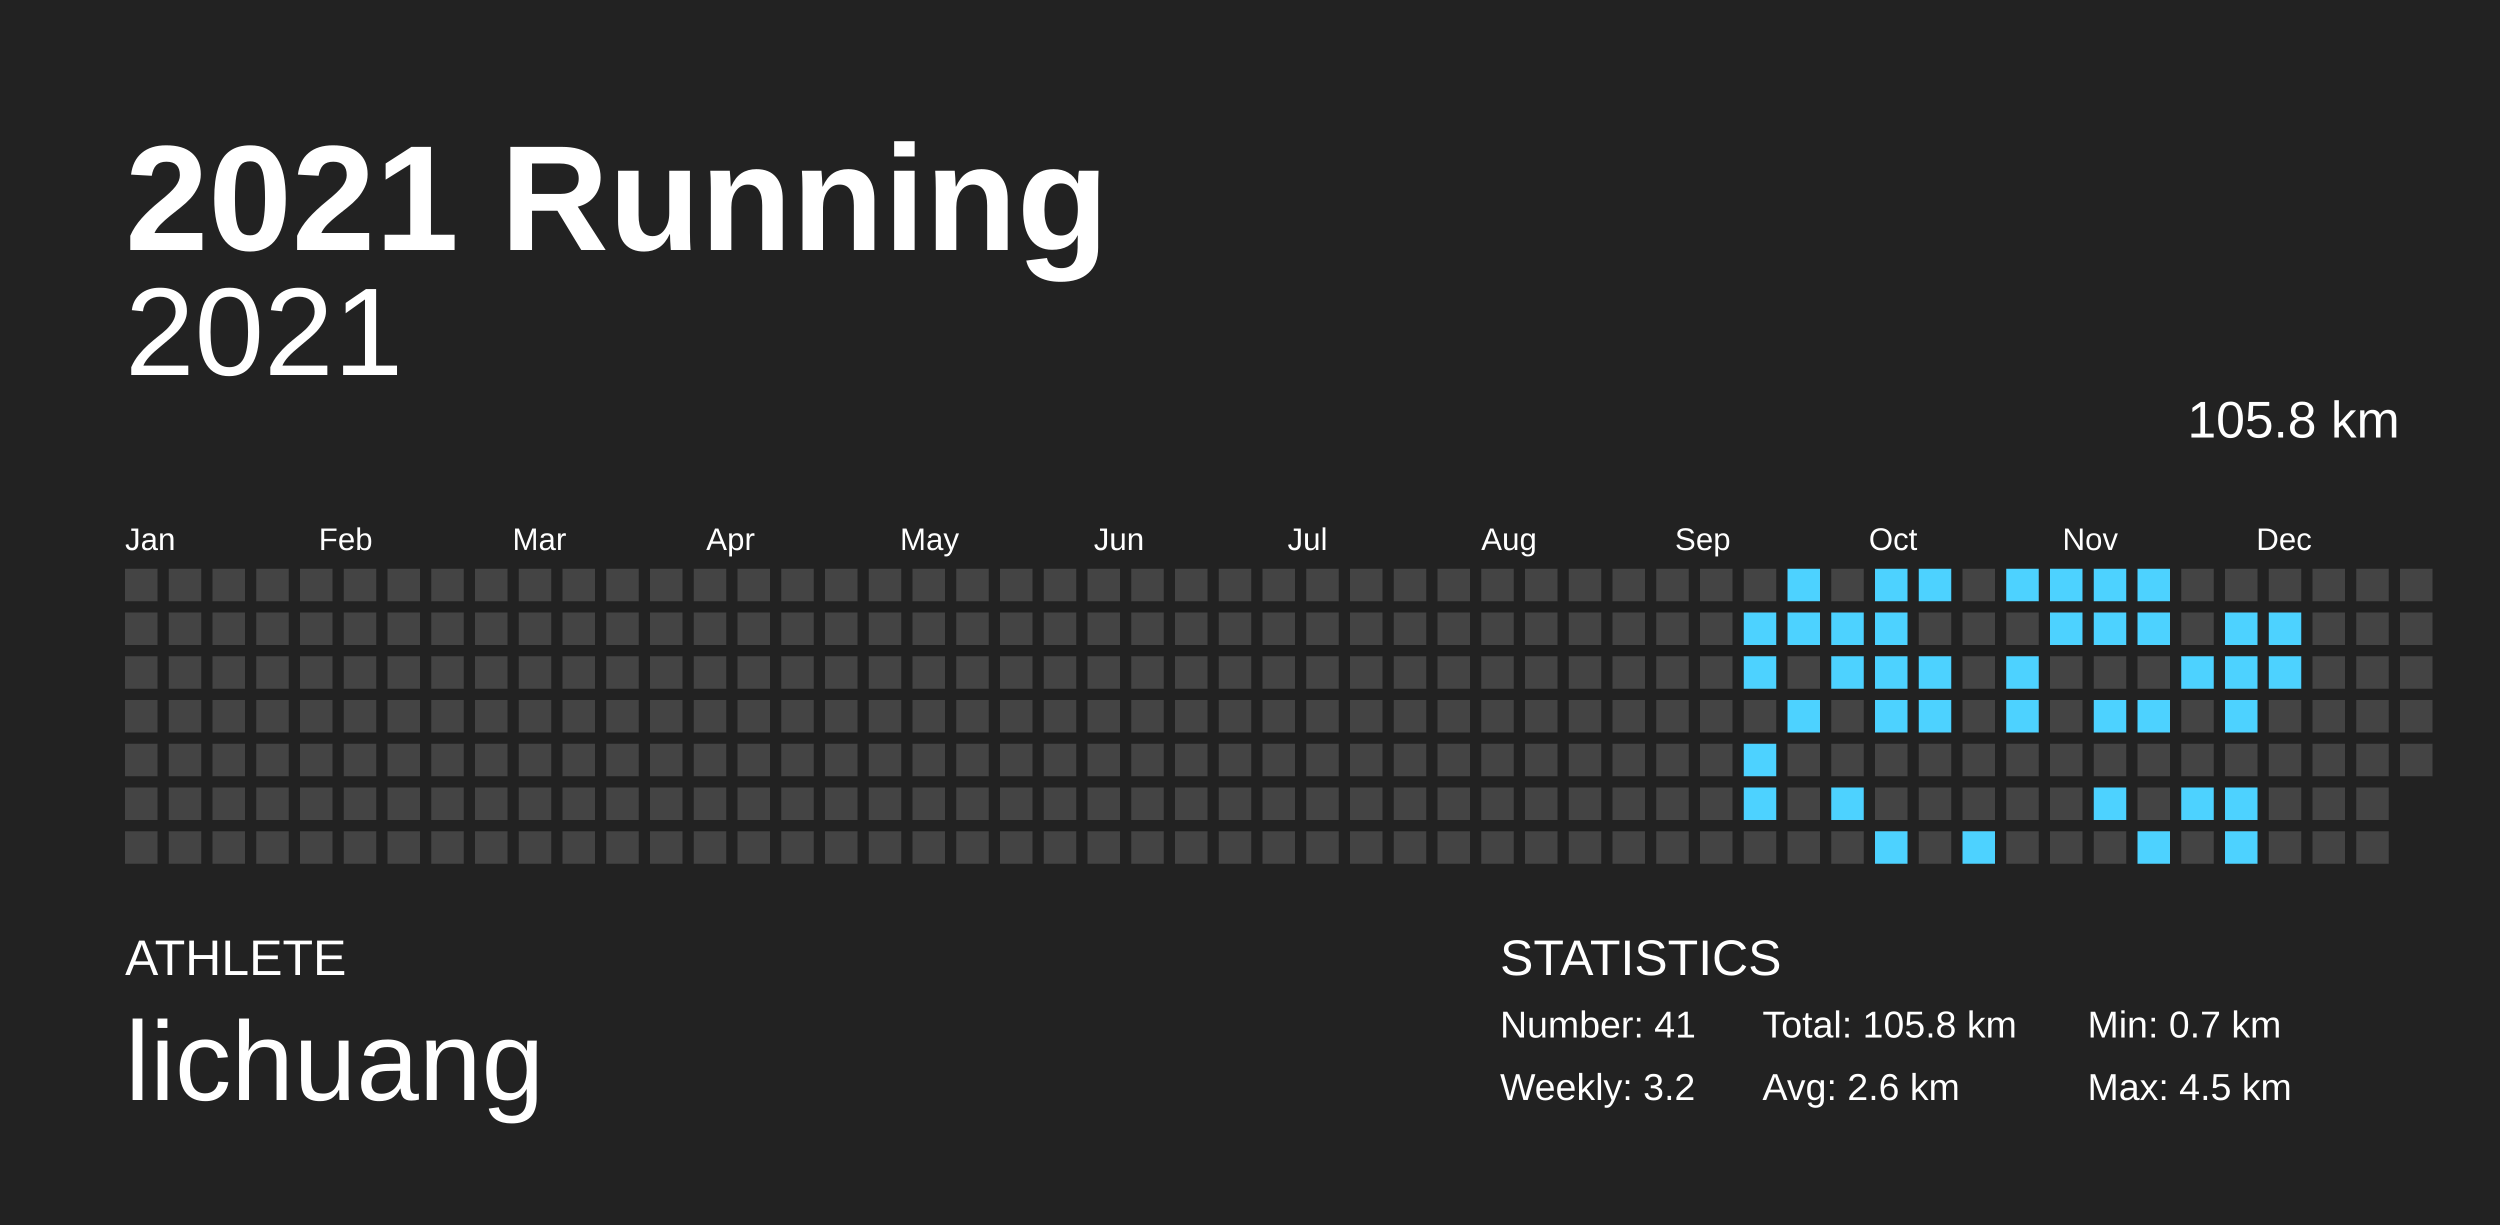
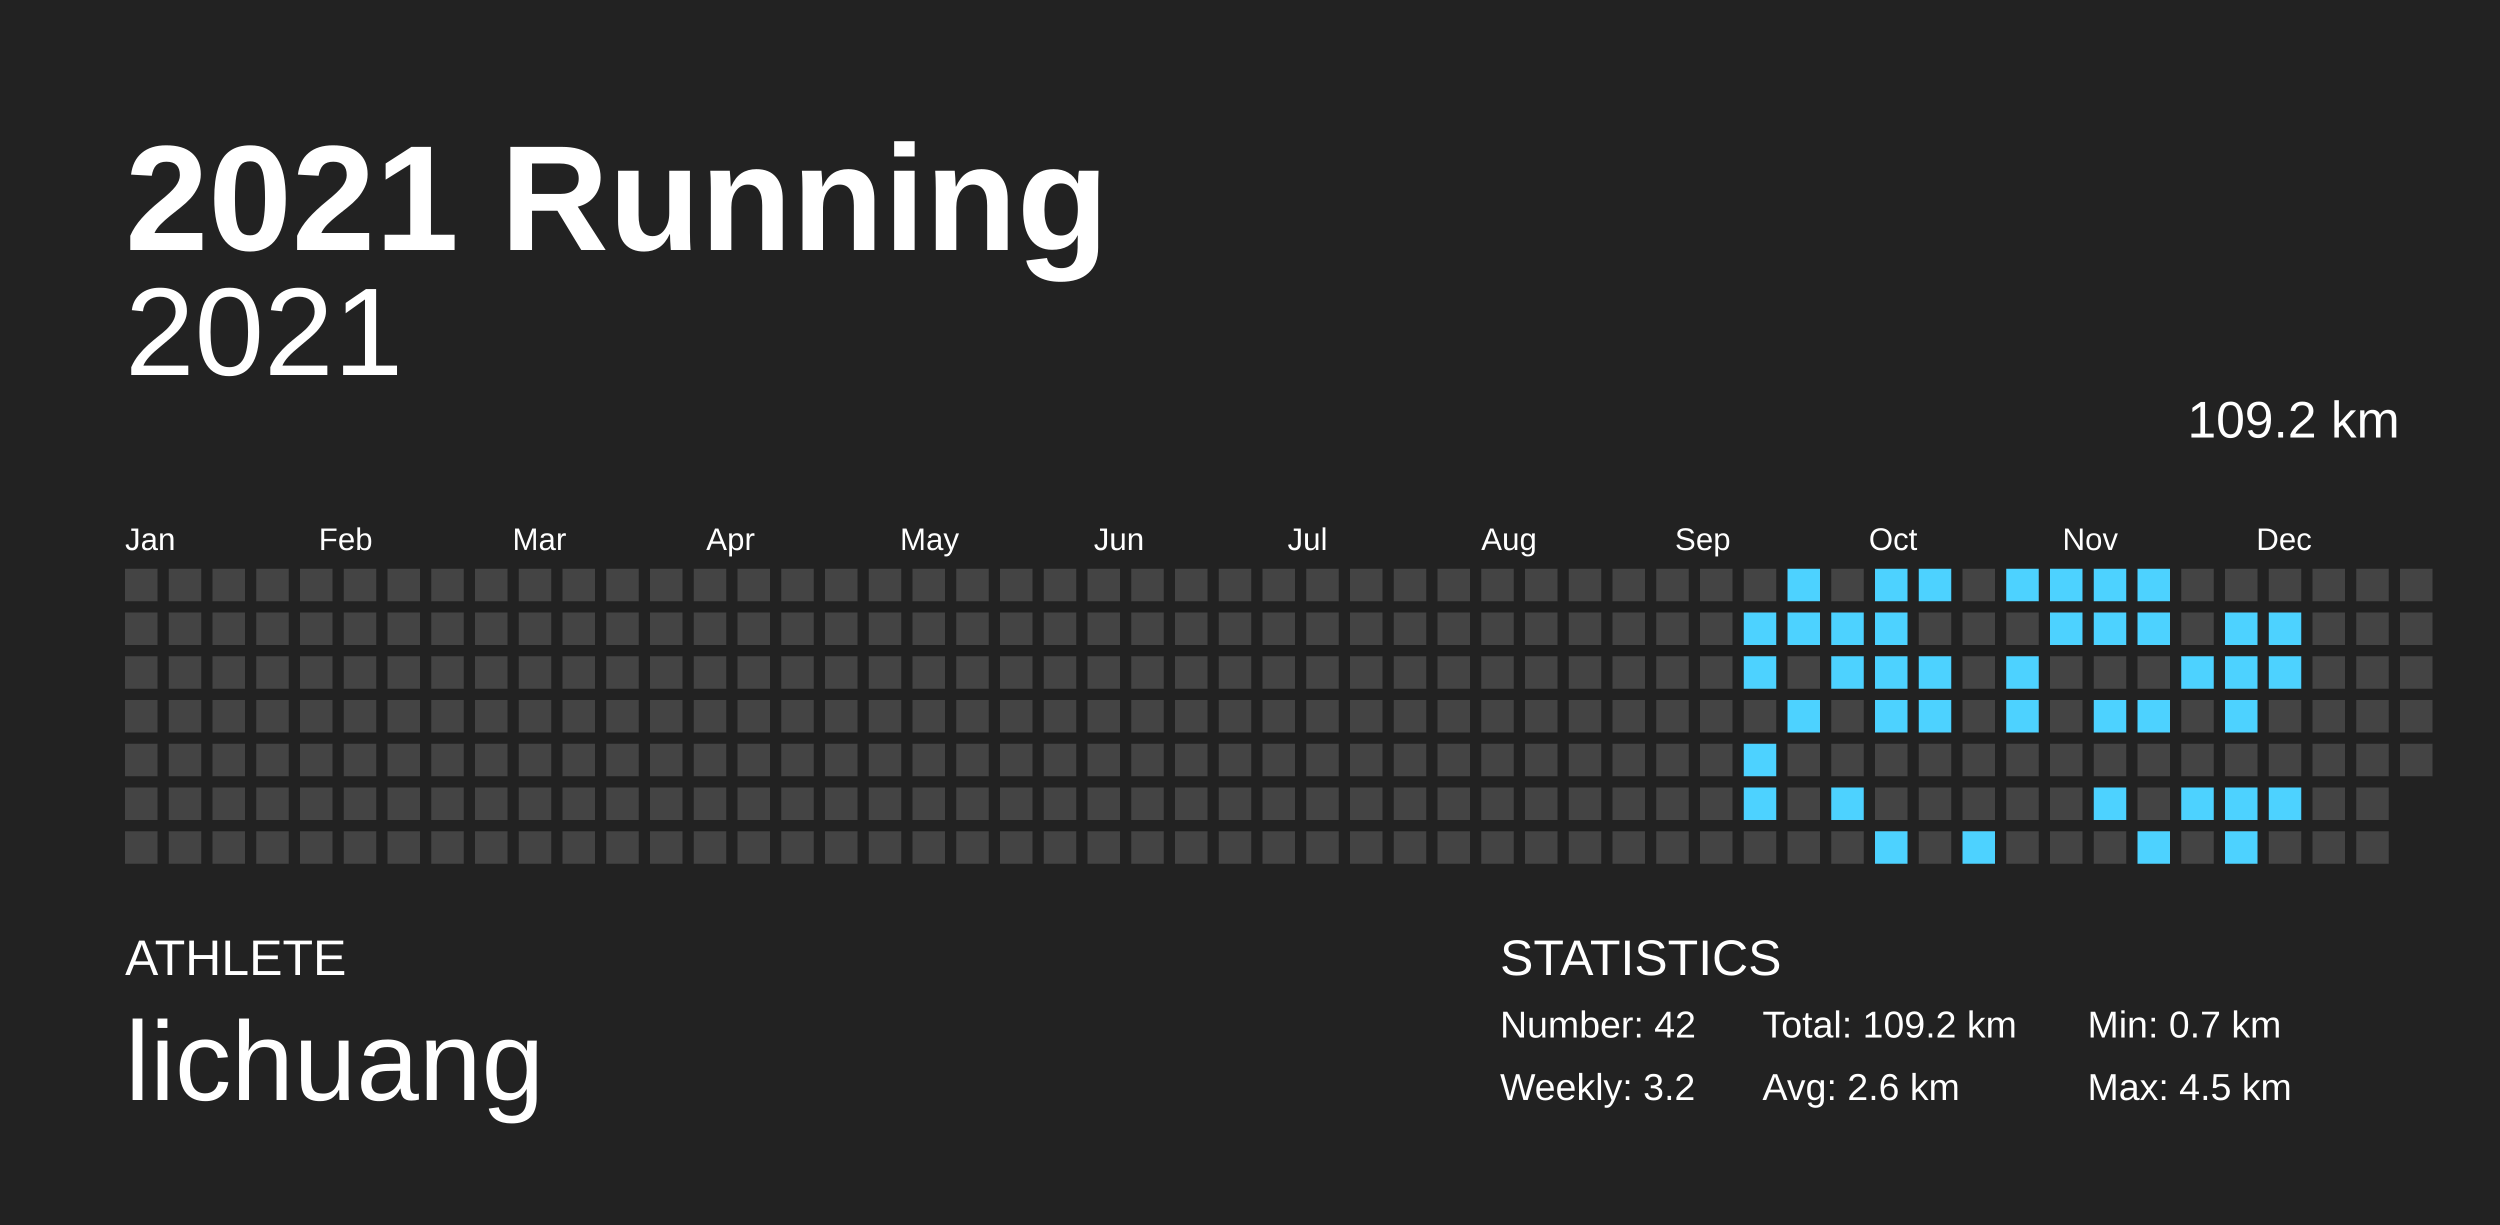
<svg xmlns="http://www.w3.org/2000/svg" baseProfile="full" height="98mm" version="1.1" viewBox="0,0,200,98" width="200mm">
  <defs />
  <rect fill="#222222" height="98" width="200" x="0" y="0" />
  <text fill="#FFFFFF" style="font-size:12px; font-family:Arial; font-weight:bold;" x="10" y="20">2021 Running</text>
  <text fill="#FFFFFF" style="font-size:4px; font-family:Arial" x="10" y="78">ATHLETE</text>
  <text fill="#FFFFFF" style="font-size:9px; font-family:Arial" x="10" y="88">lichuang</text>
  <text fill="#FFFFFF" style="font-size:4px; font-family:Arial" x="120" y="78">STATISTICS</text>
-   <text fill="#FFFFFF" style="font-size:3px; font-family:Arial" x="120" y="83">Number: 41</text>
+   <text fill="#FFFFFF" style="font-size:3px; font-family:Arial" x="120" y="83">Number: 42</text>
  <text fill="#FFFFFF" style="font-size:3px; font-family:Arial" x="120" y="88">Weekly: 3.2</text>
-   <text fill="#FFFFFF" style="font-size:3px; font-family:Arial" x="141" y="83">Total: 105.8 km</text>
+   <text fill="#FFFFFF" style="font-size:3px; font-family:Arial" x="141" y="83">Total: 109.2 km</text>
  <text fill="#FFFFFF" style="font-size:3px; font-family:Arial" x="141" y="88">Avg: 2.6 km</text>
  <text fill="#FFFFFF" style="font-size:3px; font-family:Arial" x="167" y="83">Min: 0.7 km</text>
  <text fill="#FFFFFF" style="font-size:3px; font-family:Arial" x="167" y="88">Max: 4.5 km</text>
  <text alignment-baseline="hanging" fill="#FFFFFF" style="font-size:10.0px; font-family:Arial;" x="10" y="30">2021</text>
-   <text alignment-baseline="hanging" fill="#FFFFFF" style="font-size:4.125px; font-family:Arial;" x="175" y="35">105.8 km</text>
+   <text alignment-baseline="hanging" fill="#FFFFFF" style="font-size:4.125px; font-family:Arial;" x="175" y="35">109.2 km</text>
  <text fill="#FFFFFF" style="font-size:2.5px; font-family:Arial" x="10.0" y="44">Jan</text>
  <text fill="#FFFFFF" style="font-size:2.5px; font-family:Arial" x="25.5" y="44">Feb</text>
  <text fill="#FFFFFF" style="font-size:2.5px; font-family:Arial" x="41.0" y="44">Mar</text>
  <text fill="#FFFFFF" style="font-size:2.5px; font-family:Arial" x="56.5" y="44">Apr</text>
  <text fill="#FFFFFF" style="font-size:2.5px; font-family:Arial" x="72.0" y="44">May</text>
  <text fill="#FFFFFF" style="font-size:2.5px; font-family:Arial" x="87.5" y="44">Jun</text>
  <text fill="#FFFFFF" style="font-size:2.5px; font-family:Arial" x="103.0" y="44">Jul</text>
  <text fill="#FFFFFF" style="font-size:2.5px; font-family:Arial" x="118.5" y="44">Aug</text>
  <text fill="#FFFFFF" style="font-size:2.5px; font-family:Arial" x="134.0" y="44">Sep</text>
  <text fill="#FFFFFF" style="font-size:2.5px; font-family:Arial" x="149.5" y="44">Oct</text>
  <text fill="#FFFFFF" style="font-size:2.5px; font-family:Arial" x="165.0" y="44">Nov</text>
  <text fill="#FFFFFF" style="font-size:2.5px; font-family:Arial" x="180.5" y="44">Dec</text>
  <rect fill="#444444" height="2.6" width="2.6" x="10.0" y="45.5" />
  <rect fill="#444444" height="2.6" width="2.6" x="10.0" y="49.0" />
  <rect fill="#444444" height="2.6" width="2.6" x="10.0" y="52.5" />
  <rect fill="#444444" height="2.6" width="2.6" x="10.0" y="56.0" />
  <rect fill="#444444" height="2.6" width="2.6" x="10.0" y="59.5" />
  <rect fill="#444444" height="2.6" width="2.6" x="10.0" y="63.0" />
  <rect fill="#444444" height="2.6" width="2.6" x="10.0" y="66.5" />
  <rect fill="#444444" height="2.6" width="2.6" x="13.5" y="45.5" />
  <rect fill="#444444" height="2.6" width="2.6" x="13.5" y="49.0" />
  <rect fill="#444444" height="2.6" width="2.6" x="13.5" y="52.5" />
  <rect fill="#444444" height="2.6" width="2.6" x="13.5" y="56.0" />
  <rect fill="#444444" height="2.6" width="2.6" x="13.5" y="59.5" />
  <rect fill="#444444" height="2.6" width="2.6" x="13.5" y="63.0" />
  <rect fill="#444444" height="2.6" width="2.6" x="13.5" y="66.5" />
  <rect fill="#444444" height="2.6" width="2.6" x="17.0" y="45.5" />
  <rect fill="#444444" height="2.6" width="2.6" x="17.0" y="49.0" />
  <rect fill="#444444" height="2.6" width="2.6" x="17.0" y="52.5" />
  <rect fill="#444444" height="2.6" width="2.6" x="17.0" y="56.0" />
  <rect fill="#444444" height="2.6" width="2.6" x="17.0" y="59.5" />
  <rect fill="#444444" height="2.6" width="2.6" x="17.0" y="63.0" />
  <rect fill="#444444" height="2.6" width="2.6" x="17.0" y="66.5" />
  <rect fill="#444444" height="2.6" width="2.6" x="20.5" y="45.5" />
  <rect fill="#444444" height="2.6" width="2.6" x="20.5" y="49.0" />
  <rect fill="#444444" height="2.6" width="2.6" x="20.5" y="52.5" />
  <rect fill="#444444" height="2.6" width="2.6" x="20.5" y="56.0" />
  <rect fill="#444444" height="2.6" width="2.6" x="20.5" y="59.5" />
  <rect fill="#444444" height="2.6" width="2.6" x="20.5" y="63.0" />
  <rect fill="#444444" height="2.6" width="2.6" x="20.5" y="66.5" />
  <rect fill="#444444" height="2.6" width="2.6" x="24.0" y="45.5" />
  <rect fill="#444444" height="2.6" width="2.6" x="24.0" y="49.0" />
  <rect fill="#444444" height="2.6" width="2.6" x="24.0" y="52.5" />
  <rect fill="#444444" height="2.6" width="2.6" x="24.0" y="56.0" />
  <rect fill="#444444" height="2.6" width="2.6" x="24.0" y="59.5" />
  <rect fill="#444444" height="2.6" width="2.6" x="24.0" y="63.0" />
  <rect fill="#444444" height="2.6" width="2.6" x="24.0" y="66.5" />
  <rect fill="#444444" height="2.6" width="2.6" x="27.5" y="45.5" />
  <rect fill="#444444" height="2.6" width="2.6" x="27.5" y="49.0" />
  <rect fill="#444444" height="2.6" width="2.6" x="27.5" y="52.5" />
  <rect fill="#444444" height="2.6" width="2.6" x="27.5" y="56.0" />
  <rect fill="#444444" height="2.6" width="2.6" x="27.5" y="59.5" />
  <rect fill="#444444" height="2.6" width="2.6" x="27.5" y="63.0" />
  <rect fill="#444444" height="2.6" width="2.6" x="27.5" y="66.5" />
  <rect fill="#444444" height="2.6" width="2.6" x="31.0" y="45.5" />
  <rect fill="#444444" height="2.6" width="2.6" x="31.0" y="49.0" />
  <rect fill="#444444" height="2.6" width="2.6" x="31.0" y="52.5" />
  <rect fill="#444444" height="2.6" width="2.6" x="31.0" y="56.0" />
  <rect fill="#444444" height="2.6" width="2.6" x="31.0" y="59.5" />
  <rect fill="#444444" height="2.6" width="2.6" x="31.0" y="63.0" />
  <rect fill="#444444" height="2.6" width="2.6" x="31.0" y="66.5" />
  <rect fill="#444444" height="2.6" width="2.6" x="34.5" y="45.5" />
  <rect fill="#444444" height="2.6" width="2.6" x="34.5" y="49.0" />
  <rect fill="#444444" height="2.6" width="2.6" x="34.5" y="52.5" />
  <rect fill="#444444" height="2.6" width="2.6" x="34.5" y="56.0" />
  <rect fill="#444444" height="2.6" width="2.6" x="34.5" y="59.5" />
  <rect fill="#444444" height="2.6" width="2.6" x="34.5" y="63.0" />
  <rect fill="#444444" height="2.6" width="2.6" x="34.5" y="66.5" />
  <rect fill="#444444" height="2.6" width="2.6" x="38.0" y="45.5" />
  <rect fill="#444444" height="2.6" width="2.6" x="38.0" y="49.0" />
  <rect fill="#444444" height="2.6" width="2.6" x="38.0" y="52.5" />
  <rect fill="#444444" height="2.6" width="2.6" x="38.0" y="56.0" />
  <rect fill="#444444" height="2.6" width="2.6" x="38.0" y="59.5" />
  <rect fill="#444444" height="2.6" width="2.6" x="38.0" y="63.0" />
  <rect fill="#444444" height="2.6" width="2.6" x="38.0" y="66.5" />
  <rect fill="#444444" height="2.6" width="2.6" x="41.5" y="45.5" />
  <rect fill="#444444" height="2.6" width="2.6" x="41.5" y="49.0" />
  <rect fill="#444444" height="2.6" width="2.6" x="41.5" y="52.5" />
  <rect fill="#444444" height="2.6" width="2.6" x="41.5" y="56.0" />
  <rect fill="#444444" height="2.6" width="2.6" x="41.5" y="59.5" />
  <rect fill="#444444" height="2.6" width="2.6" x="41.5" y="63.0" />
  <rect fill="#444444" height="2.6" width="2.6" x="41.5" y="66.5" />
  <rect fill="#444444" height="2.6" width="2.6" x="45.0" y="45.5" />
  <rect fill="#444444" height="2.6" width="2.6" x="45.0" y="49.0" />
  <rect fill="#444444" height="2.6" width="2.6" x="45.0" y="52.5" />
  <rect fill="#444444" height="2.6" width="2.6" x="45.0" y="56.0" />
  <rect fill="#444444" height="2.6" width="2.6" x="45.0" y="59.5" />
  <rect fill="#444444" height="2.6" width="2.6" x="45.0" y="63.0" />
  <rect fill="#444444" height="2.6" width="2.6" x="45.0" y="66.5" />
  <rect fill="#444444" height="2.6" width="2.6" x="48.5" y="45.5" />
  <rect fill="#444444" height="2.6" width="2.6" x="48.5" y="49.0" />
  <rect fill="#444444" height="2.6" width="2.6" x="48.5" y="52.5" />
  <rect fill="#444444" height="2.6" width="2.6" x="48.5" y="56.0" />
  <rect fill="#444444" height="2.6" width="2.6" x="48.5" y="59.5" />
  <rect fill="#444444" height="2.6" width="2.6" x="48.5" y="63.0" />
  <rect fill="#444444" height="2.6" width="2.6" x="48.5" y="66.5" />
  <rect fill="#444444" height="2.6" width="2.6" x="52.0" y="45.5" />
  <rect fill="#444444" height="2.6" width="2.6" x="52.0" y="49.0" />
  <rect fill="#444444" height="2.6" width="2.6" x="52.0" y="52.5" />
  <rect fill="#444444" height="2.6" width="2.6" x="52.0" y="56.0" />
  <rect fill="#444444" height="2.6" width="2.6" x="52.0" y="59.5" />
  <rect fill="#444444" height="2.6" width="2.6" x="52.0" y="63.0" />
  <rect fill="#444444" height="2.6" width="2.6" x="52.0" y="66.5" />
  <rect fill="#444444" height="2.6" width="2.6" x="55.5" y="45.5" />
  <rect fill="#444444" height="2.6" width="2.6" x="55.5" y="49.0" />
  <rect fill="#444444" height="2.6" width="2.6" x="55.5" y="52.5" />
  <rect fill="#444444" height="2.6" width="2.6" x="55.5" y="56.0" />
  <rect fill="#444444" height="2.6" width="2.6" x="55.5" y="59.5" />
  <rect fill="#444444" height="2.6" width="2.6" x="55.5" y="63.0" />
  <rect fill="#444444" height="2.6" width="2.6" x="55.5" y="66.5" />
  <rect fill="#444444" height="2.6" width="2.6" x="59.0" y="45.5" />
  <rect fill="#444444" height="2.6" width="2.6" x="59.0" y="49.0" />
  <rect fill="#444444" height="2.6" width="2.6" x="59.0" y="52.5" />
  <rect fill="#444444" height="2.6" width="2.6" x="59.0" y="56.0" />
  <rect fill="#444444" height="2.6" width="2.6" x="59.0" y="59.5" />
  <rect fill="#444444" height="2.6" width="2.6" x="59.0" y="63.0" />
  <rect fill="#444444" height="2.6" width="2.6" x="59.0" y="66.5" />
  <rect fill="#444444" height="2.6" width="2.6" x="62.5" y="45.5" />
  <rect fill="#444444" height="2.6" width="2.6" x="62.5" y="49.0" />
  <rect fill="#444444" height="2.6" width="2.6" x="62.5" y="52.5" />
  <rect fill="#444444" height="2.6" width="2.6" x="62.5" y="56.0" />
  <rect fill="#444444" height="2.6" width="2.6" x="62.5" y="59.5" />
  <rect fill="#444444" height="2.6" width="2.6" x="62.5" y="63.0" />
  <rect fill="#444444" height="2.6" width="2.6" x="62.5" y="66.5" />
  <rect fill="#444444" height="2.6" width="2.6" x="66.0" y="45.5" />
  <rect fill="#444444" height="2.6" width="2.6" x="66.0" y="49.0" />
  <rect fill="#444444" height="2.6" width="2.6" x="66.0" y="52.5" />
  <rect fill="#444444" height="2.6" width="2.6" x="66.0" y="56.0" />
  <rect fill="#444444" height="2.6" width="2.6" x="66.0" y="59.5" />
  <rect fill="#444444" height="2.6" width="2.6" x="66.0" y="63.0" />
  <rect fill="#444444" height="2.6" width="2.6" x="66.0" y="66.5" />
  <rect fill="#444444" height="2.6" width="2.6" x="69.5" y="45.5" />
  <rect fill="#444444" height="2.6" width="2.6" x="69.5" y="49.0" />
  <rect fill="#444444" height="2.6" width="2.6" x="69.5" y="52.5" />
  <rect fill="#444444" height="2.6" width="2.6" x="69.5" y="56.0" />
  <rect fill="#444444" height="2.6" width="2.6" x="69.5" y="59.5" />
  <rect fill="#444444" height="2.6" width="2.6" x="69.5" y="63.0" />
  <rect fill="#444444" height="2.6" width="2.6" x="69.5" y="66.5" />
  <rect fill="#444444" height="2.6" width="2.6" x="73.0" y="45.5" />
  <rect fill="#444444" height="2.6" width="2.6" x="73.0" y="49.0" />
  <rect fill="#444444" height="2.6" width="2.6" x="73.0" y="52.5" />
  <rect fill="#444444" height="2.6" width="2.6" x="73.0" y="56.0" />
  <rect fill="#444444" height="2.6" width="2.6" x="73.0" y="59.5" />
  <rect fill="#444444" height="2.6" width="2.6" x="73.0" y="63.0" />
  <rect fill="#444444" height="2.6" width="2.6" x="73.0" y="66.5" />
  <rect fill="#444444" height="2.6" width="2.6" x="76.5" y="45.5" />
  <rect fill="#444444" height="2.6" width="2.6" x="76.5" y="49.0" />
  <rect fill="#444444" height="2.6" width="2.6" x="76.5" y="52.5" />
  <rect fill="#444444" height="2.6" width="2.6" x="76.5" y="56.0" />
  <rect fill="#444444" height="2.6" width="2.6" x="76.5" y="59.5" />
  <rect fill="#444444" height="2.6" width="2.6" x="76.5" y="63.0" />
  <rect fill="#444444" height="2.6" width="2.6" x="76.5" y="66.5" />
  <rect fill="#444444" height="2.6" width="2.6" x="80.0" y="45.5" />
  <rect fill="#444444" height="2.6" width="2.6" x="80.0" y="49.0" />
  <rect fill="#444444" height="2.6" width="2.6" x="80.0" y="52.5" />
  <rect fill="#444444" height="2.6" width="2.6" x="80.0" y="56.0" />
  <rect fill="#444444" height="2.6" width="2.6" x="80.0" y="59.5" />
  <rect fill="#444444" height="2.6" width="2.6" x="80.0" y="63.0" />
  <rect fill="#444444" height="2.6" width="2.6" x="80.0" y="66.5" />
  <rect fill="#444444" height="2.6" width="2.6" x="83.5" y="45.5" />
  <rect fill="#444444" height="2.6" width="2.6" x="83.5" y="49.0" />
  <rect fill="#444444" height="2.6" width="2.6" x="83.5" y="52.5" />
  <rect fill="#444444" height="2.6" width="2.6" x="83.5" y="56.0" />
  <rect fill="#444444" height="2.6" width="2.6" x="83.5" y="59.5" />
  <rect fill="#444444" height="2.6" width="2.6" x="83.5" y="63.0" />
  <rect fill="#444444" height="2.6" width="2.6" x="83.5" y="66.5" />
  <rect fill="#444444" height="2.6" width="2.6" x="87.0" y="45.5" />
  <rect fill="#444444" height="2.6" width="2.6" x="87.0" y="49.0" />
  <rect fill="#444444" height="2.6" width="2.6" x="87.0" y="52.5" />
  <rect fill="#444444" height="2.6" width="2.6" x="87.0" y="56.0" />
  <rect fill="#444444" height="2.6" width="2.6" x="87.0" y="59.5" />
  <rect fill="#444444" height="2.6" width="2.6" x="87.0" y="63.0" />
  <rect fill="#444444" height="2.6" width="2.6" x="87.0" y="66.5" />
  <rect fill="#444444" height="2.6" width="2.6" x="90.5" y="45.5" />
  <rect fill="#444444" height="2.6" width="2.6" x="90.5" y="49.0" />
  <rect fill="#444444" height="2.6" width="2.6" x="90.5" y="52.5" />
  <rect fill="#444444" height="2.6" width="2.6" x="90.5" y="56.0" />
  <rect fill="#444444" height="2.6" width="2.6" x="90.5" y="59.5" />
  <rect fill="#444444" height="2.6" width="2.6" x="90.5" y="63.0" />
  <rect fill="#444444" height="2.6" width="2.6" x="90.5" y="66.5" />
  <rect fill="#444444" height="2.6" width="2.6" x="94.0" y="45.5" />
  <rect fill="#444444" height="2.6" width="2.6" x="94.0" y="49.0" />
  <rect fill="#444444" height="2.6" width="2.6" x="94.0" y="52.5" />
  <rect fill="#444444" height="2.6" width="2.6" x="94.0" y="56.0" />
  <rect fill="#444444" height="2.6" width="2.6" x="94.0" y="59.5" />
  <rect fill="#444444" height="2.6" width="2.6" x="94.0" y="63.0" />
  <rect fill="#444444" height="2.6" width="2.6" x="94.0" y="66.5" />
  <rect fill="#444444" height="2.6" width="2.6" x="97.5" y="45.5" />
  <rect fill="#444444" height="2.6" width="2.6" x="97.5" y="49.0" />
  <rect fill="#444444" height="2.6" width="2.6" x="97.5" y="52.5" />
  <rect fill="#444444" height="2.6" width="2.6" x="97.5" y="56.0" />
  <rect fill="#444444" height="2.6" width="2.6" x="97.5" y="59.5" />
  <rect fill="#444444" height="2.6" width="2.6" x="97.5" y="63.0" />
  <rect fill="#444444" height="2.6" width="2.6" x="97.5" y="66.5" />
  <rect fill="#444444" height="2.6" width="2.6" x="101.0" y="45.5" />
  <rect fill="#444444" height="2.6" width="2.6" x="101.0" y="49.0" />
  <rect fill="#444444" height="2.6" width="2.6" x="101.0" y="52.5" />
  <rect fill="#444444" height="2.6" width="2.6" x="101.0" y="56.0" />
  <rect fill="#444444" height="2.6" width="2.6" x="101.0" y="59.5" />
  <rect fill="#444444" height="2.6" width="2.6" x="101.0" y="63.0" />
  <rect fill="#444444" height="2.6" width="2.6" x="101.0" y="66.5" />
  <rect fill="#444444" height="2.6" width="2.6" x="104.5" y="45.5" />
  <rect fill="#444444" height="2.6" width="2.6" x="104.5" y="49.0" />
  <rect fill="#444444" height="2.6" width="2.6" x="104.5" y="52.5" />
  <rect fill="#444444" height="2.6" width="2.6" x="104.5" y="56.0" />
  <rect fill="#444444" height="2.6" width="2.6" x="104.5" y="59.5" />
  <rect fill="#444444" height="2.6" width="2.6" x="104.5" y="63.0" />
  <rect fill="#444444" height="2.6" width="2.6" x="104.5" y="66.5" />
  <rect fill="#444444" height="2.6" width="2.6" x="108.0" y="45.5" />
  <rect fill="#444444" height="2.6" width="2.6" x="108.0" y="49.0" />
  <rect fill="#444444" height="2.6" width="2.6" x="108.0" y="52.5" />
  <rect fill="#444444" height="2.6" width="2.6" x="108.0" y="56.0" />
  <rect fill="#444444" height="2.6" width="2.6" x="108.0" y="59.5" />
  <rect fill="#444444" height="2.6" width="2.6" x="108.0" y="63.0" />
  <rect fill="#444444" height="2.6" width="2.6" x="108.0" y="66.5" />
  <rect fill="#444444" height="2.6" width="2.6" x="111.5" y="45.5" />
  <rect fill="#444444" height="2.6" width="2.6" x="111.5" y="49.0" />
  <rect fill="#444444" height="2.6" width="2.6" x="111.5" y="52.5" />
  <rect fill="#444444" height="2.6" width="2.6" x="111.5" y="56.0" />
  <rect fill="#444444" height="2.6" width="2.6" x="111.5" y="59.5" />
  <rect fill="#444444" height="2.6" width="2.6" x="111.5" y="63.0" />
  <rect fill="#444444" height="2.6" width="2.6" x="111.5" y="66.5" />
  <rect fill="#444444" height="2.6" width="2.6" x="115.0" y="45.5" />
  <rect fill="#444444" height="2.6" width="2.6" x="115.0" y="49.0" />
  <rect fill="#444444" height="2.6" width="2.6" x="115.0" y="52.5" />
  <rect fill="#444444" height="2.6" width="2.6" x="115.0" y="56.0" />
  <rect fill="#444444" height="2.6" width="2.6" x="115.0" y="59.5" />
  <rect fill="#444444" height="2.6" width="2.6" x="115.0" y="63.0" />
  <rect fill="#444444" height="2.6" width="2.6" x="115.0" y="66.5" />
  <rect fill="#444444" height="2.6" width="2.6" x="118.5" y="45.5" />
  <rect fill="#444444" height="2.6" width="2.6" x="118.5" y="49.0" />
  <rect fill="#444444" height="2.6" width="2.6" x="118.5" y="52.5" />
  <rect fill="#444444" height="2.6" width="2.6" x="118.5" y="56.0" />
  <rect fill="#444444" height="2.6" width="2.6" x="118.5" y="59.5" />
  <rect fill="#444444" height="2.6" width="2.6" x="118.5" y="63.0" />
  <rect fill="#444444" height="2.6" width="2.6" x="118.5" y="66.5" />
  <rect fill="#444444" height="2.6" width="2.6" x="122.0" y="45.5" />
  <rect fill="#444444" height="2.6" width="2.6" x="122.0" y="49.0" />
  <rect fill="#444444" height="2.6" width="2.6" x="122.0" y="52.5" />
  <rect fill="#444444" height="2.6" width="2.6" x="122.0" y="56.0" />
  <rect fill="#444444" height="2.6" width="2.6" x="122.0" y="59.5" />
  <rect fill="#444444" height="2.6" width="2.6" x="122.0" y="63.0" />
  <rect fill="#444444" height="2.6" width="2.6" x="122.0" y="66.5" />
  <rect fill="#444444" height="2.6" width="2.6" x="125.5" y="45.5" />
  <rect fill="#444444" height="2.6" width="2.6" x="125.5" y="49.0" />
  <rect fill="#444444" height="2.6" width="2.6" x="125.5" y="52.5" />
  <rect fill="#444444" height="2.6" width="2.6" x="125.5" y="56.0" />
  <rect fill="#444444" height="2.6" width="2.6" x="125.5" y="59.5" />
  <rect fill="#444444" height="2.6" width="2.6" x="125.5" y="63.0" />
  <rect fill="#444444" height="2.6" width="2.6" x="125.5" y="66.5" />
  <rect fill="#444444" height="2.6" width="2.6" x="129.0" y="45.5" />
  <rect fill="#444444" height="2.6" width="2.6" x="129.0" y="49.0" />
  <rect fill="#444444" height="2.6" width="2.6" x="129.0" y="52.5" />
  <rect fill="#444444" height="2.6" width="2.6" x="129.0" y="56.0" />
  <rect fill="#444444" height="2.6" width="2.6" x="129.0" y="59.5" />
  <rect fill="#444444" height="2.6" width="2.6" x="129.0" y="63.0" />
  <rect fill="#444444" height="2.6" width="2.6" x="129.0" y="66.5" />
  <rect fill="#444444" height="2.6" width="2.6" x="132.5" y="45.5" />
  <rect fill="#444444" height="2.6" width="2.6" x="132.5" y="49.0" />
  <rect fill="#444444" height="2.6" width="2.6" x="132.5" y="52.5" />
  <rect fill="#444444" height="2.6" width="2.6" x="132.5" y="56.0" />
  <rect fill="#444444" height="2.6" width="2.6" x="132.5" y="59.5" />
  <rect fill="#444444" height="2.6" width="2.6" x="132.5" y="63.0" />
  <rect fill="#444444" height="2.6" width="2.6" x="132.5" y="66.5" />
  <rect fill="#444444" height="2.6" width="2.6" x="136.0" y="45.5" />
  <rect fill="#444444" height="2.6" width="2.6" x="136.0" y="49.0" />
  <rect fill="#444444" height="2.6" width="2.6" x="136.0" y="52.5" />
  <rect fill="#444444" height="2.6" width="2.6" x="136.0" y="56.0" />
  <rect fill="#444444" height="2.6" width="2.6" x="136.0" y="59.5" />
  <rect fill="#444444" height="2.6" width="2.6" x="136.0" y="63.0" />
  <rect fill="#444444" height="2.6" width="2.6" x="136.0" y="66.5" />
  <rect fill="#444444" height="2.6" width="2.6" x="139.5" y="45.5" />
  <rect fill="#4dd2ff" height="2.6" width="2.6" x="139.5" y="49.0" />
  <rect fill="#4dd2ff" height="2.6" width="2.6" x="139.5" y="52.5" />
  <rect fill="#444444" height="2.6" width="2.6" x="139.5" y="56.0" />
  <rect fill="#4dd2ff" height="2.6" width="2.6" x="139.5" y="59.5" />
  <rect fill="#4dd2ff" height="2.6" width="2.6" x="139.5" y="63.0" />
  <rect fill="#444444" height="2.6" width="2.6" x="139.5" y="66.5" />
  <rect fill="#4dd2ff" height="2.6" width="2.6" x="143.0" y="45.5" />
  <rect fill="#4dd2ff" height="2.6" width="2.6" x="143.0" y="49.0" />
  <rect fill="#444444" height="2.6" width="2.6" x="143.0" y="52.5" />
  <rect fill="#4dd2ff" height="2.6" width="2.6" x="143.0" y="56.0" />
  <rect fill="#444444" height="2.6" width="2.6" x="143.0" y="59.5" />
  <rect fill="#444444" height="2.6" width="2.6" x="143.0" y="63.0" />
  <rect fill="#444444" height="2.6" width="2.6" x="143.0" y="66.5" />
  <rect fill="#444444" height="2.6" width="2.6" x="146.5" y="45.5" />
  <rect fill="#4dd2ff" height="2.6" width="2.6" x="146.5" y="49.0" />
  <rect fill="#4dd2ff" height="2.6" width="2.6" x="146.5" y="52.5" />
  <rect fill="#444444" height="2.6" width="2.6" x="146.5" y="56.0" />
  <rect fill="#444444" height="2.6" width="2.6" x="146.5" y="59.5" />
  <rect fill="#4dd2ff" height="2.6" width="2.6" x="146.5" y="63.0" />
  <rect fill="#444444" height="2.6" width="2.6" x="146.5" y="66.5" />
  <rect fill="#4dd2ff" height="2.6" width="2.6" x="150.0" y="45.5" />
  <rect fill="#4dd2ff" height="2.6" width="2.6" x="150.0" y="49.0" />
  <rect fill="#4dd2ff" height="2.6" width="2.6" x="150.0" y="52.5" />
  <rect fill="#4dd2ff" height="2.6" width="2.6" x="150.0" y="56.0" />
  <rect fill="#444444" height="2.6" width="2.6" x="150.0" y="59.5" />
  <rect fill="#444444" height="2.6" width="2.6" x="150.0" y="63.0" />
  <rect fill="#4dd2ff" height="2.6" width="2.6" x="150.0" y="66.5" />
  <rect fill="#4dd2ff" height="2.6" width="2.6" x="153.5" y="45.5" />
  <rect fill="#444444" height="2.6" width="2.6" x="153.5" y="49.0" />
  <rect fill="#4dd2ff" height="2.6" width="2.6" x="153.5" y="52.5" />
  <rect fill="#4dd2ff" height="2.6" width="2.6" x="153.5" y="56.0" />
  <rect fill="#444444" height="2.6" width="2.6" x="153.5" y="59.5" />
  <rect fill="#444444" height="2.6" width="2.6" x="153.5" y="63.0" />
  <rect fill="#444444" height="2.6" width="2.6" x="153.5" y="66.5" />
  <rect fill="#444444" height="2.6" width="2.6" x="157.0" y="45.5" />
  <rect fill="#444444" height="2.6" width="2.6" x="157.0" y="49.0" />
  <rect fill="#444444" height="2.6" width="2.6" x="157.0" y="52.5" />
  <rect fill="#444444" height="2.6" width="2.6" x="157.0" y="56.0" />
  <rect fill="#444444" height="2.6" width="2.6" x="157.0" y="59.5" />
  <rect fill="#444444" height="2.6" width="2.6" x="157.0" y="63.0" />
  <rect fill="#4dd2ff" height="2.6" width="2.6" x="157.0" y="66.5" />
  <rect fill="#4dd2ff" height="2.6" width="2.6" x="160.5" y="45.5" />
  <rect fill="#444444" height="2.6" width="2.6" x="160.5" y="49.0" />
  <rect fill="#4dd2ff" height="2.6" width="2.6" x="160.5" y="52.5" />
  <rect fill="#4dd2ff" height="2.6" width="2.6" x="160.5" y="56.0" />
  <rect fill="#444444" height="2.6" width="2.6" x="160.5" y="59.5" />
  <rect fill="#444444" height="2.6" width="2.6" x="160.5" y="63.0" />
  <rect fill="#444444" height="2.6" width="2.6" x="160.5" y="66.5" />
  <rect fill="#4dd2ff" height="2.6" width="2.6" x="164.0" y="45.5" />
  <rect fill="#4dd2ff" height="2.6" width="2.6" x="164.0" y="49.0" />
  <rect fill="#444444" height="2.6" width="2.6" x="164.0" y="52.5" />
  <rect fill="#444444" height="2.6" width="2.6" x="164.0" y="56.0" />
  <rect fill="#444444" height="2.6" width="2.6" x="164.0" y="59.5" />
  <rect fill="#444444" height="2.6" width="2.6" x="164.0" y="63.0" />
  <rect fill="#444444" height="2.6" width="2.6" x="164.0" y="66.5" />
  <rect fill="#4dd2ff" height="2.6" width="2.6" x="167.5" y="45.5" />
  <rect fill="#4dd2ff" height="2.6" width="2.6" x="167.5" y="49.0" />
  <rect fill="#444444" height="2.6" width="2.6" x="167.5" y="52.5" />
  <rect fill="#4dd2ff" height="2.6" width="2.6" x="167.5" y="56.0" />
  <rect fill="#444444" height="2.6" width="2.6" x="167.5" y="59.5" />
  <rect fill="#4dd2ff" height="2.6" width="2.6" x="167.5" y="63.0" />
  <rect fill="#444444" height="2.6" width="2.6" x="167.5" y="66.5" />
  <rect fill="#4dd2ff" height="2.6" width="2.6" x="171.0" y="45.5" />
  <rect fill="#4dd2ff" height="2.6" width="2.6" x="171.0" y="49.0" />
  <rect fill="#444444" height="2.6" width="2.6" x="171.0" y="52.5" />
  <rect fill="#4dd2ff" height="2.6" width="2.6" x="171.0" y="56.0" />
  <rect fill="#444444" height="2.6" width="2.6" x="171.0" y="59.5" />
  <rect fill="#444444" height="2.6" width="2.6" x="171.0" y="63.0" />
  <rect fill="#4dd2ff" height="2.6" width="2.6" x="171.0" y="66.5" />
  <rect fill="#444444" height="2.6" width="2.6" x="174.5" y="45.5" />
  <rect fill="#444444" height="2.6" width="2.6" x="174.5" y="49.0" />
  <rect fill="#4dd2ff" height="2.6" width="2.6" x="174.5" y="52.5" />
  <rect fill="#444444" height="2.6" width="2.6" x="174.5" y="56.0" />
  <rect fill="#444444" height="2.6" width="2.6" x="174.5" y="59.5" />
  <rect fill="#4dd2ff" height="2.6" width="2.6" x="174.5" y="63.0" />
  <rect fill="#444444" height="2.6" width="2.6" x="174.5" y="66.5" />
  <rect fill="#444444" height="2.6" width="2.6" x="178.0" y="45.5" />
  <rect fill="#4dd2ff" height="2.6" width="2.6" x="178.0" y="49.0" />
  <rect fill="#4dd2ff" height="2.6" width="2.6" x="178.0" y="52.5" />
  <rect fill="#4dd2ff" height="2.6" width="2.6" x="178.0" y="56.0" />
  <rect fill="#444444" height="2.6" width="2.6" x="178.0" y="59.5" />
  <rect fill="#4dd2ff" height="2.6" width="2.6" x="178.0" y="63.0" />
  <rect fill="#4dd2ff" height="2.6" width="2.6" x="178.0" y="66.5" />
  <rect fill="#444444" height="2.6" width="2.6" x="181.5" y="45.5" />
  <rect fill="#4dd2ff" height="2.6" width="2.6" x="181.5" y="49.0" />
  <rect fill="#4dd2ff" height="2.6" width="2.6" x="181.5" y="52.5" />
  <rect fill="#444444" height="2.6" width="2.6" x="181.5" y="56.0" />
  <rect fill="#444444" height="2.6" width="2.6" x="181.5" y="59.5" />
-   <rect fill="#444444" height="2.6" width="2.6" x="181.5" y="63.0" />
+   <rect fill="#4dd2ff" height="2.6" width="2.6" x="181.5" y="63.0" />
  <rect fill="#444444" height="2.6" width="2.6" x="181.5" y="66.5" />
  <rect fill="#444444" height="2.6" width="2.6" x="185.0" y="45.5" />
  <rect fill="#444444" height="2.6" width="2.6" x="185.0" y="49.0" />
  <rect fill="#444444" height="2.6" width="2.6" x="185.0" y="52.5" />
  <rect fill="#444444" height="2.6" width="2.6" x="185.0" y="56.0" />
  <rect fill="#444444" height="2.6" width="2.6" x="185.0" y="59.5" />
  <rect fill="#444444" height="2.6" width="2.6" x="185.0" y="63.0" />
  <rect fill="#444444" height="2.6" width="2.6" x="185.0" y="66.5" />
  <rect fill="#444444" height="2.6" width="2.6" x="188.5" y="45.5" />
  <rect fill="#444444" height="2.6" width="2.6" x="188.5" y="49.0" />
  <rect fill="#444444" height="2.6" width="2.6" x="188.5" y="52.5" />
  <rect fill="#444444" height="2.6" width="2.6" x="188.5" y="56.0" />
  <rect fill="#444444" height="2.6" width="2.6" x="188.5" y="59.5" />
  <rect fill="#444444" height="2.6" width="2.6" x="188.5" y="63.0" />
  <rect fill="#444444" height="2.6" width="2.6" x="188.5" y="66.5" />
  <rect fill="#444444" height="2.6" width="2.6" x="192.0" y="45.5" />
  <rect fill="#444444" height="2.6" width="2.6" x="192.0" y="49.0" />
  <rect fill="#444444" height="2.6" width="2.6" x="192.0" y="52.5" />
  <rect fill="#444444" height="2.6" width="2.6" x="192.0" y="56.0" />
  <rect fill="#444444" height="2.6" width="2.6" x="192.0" y="59.5" />
</svg>
